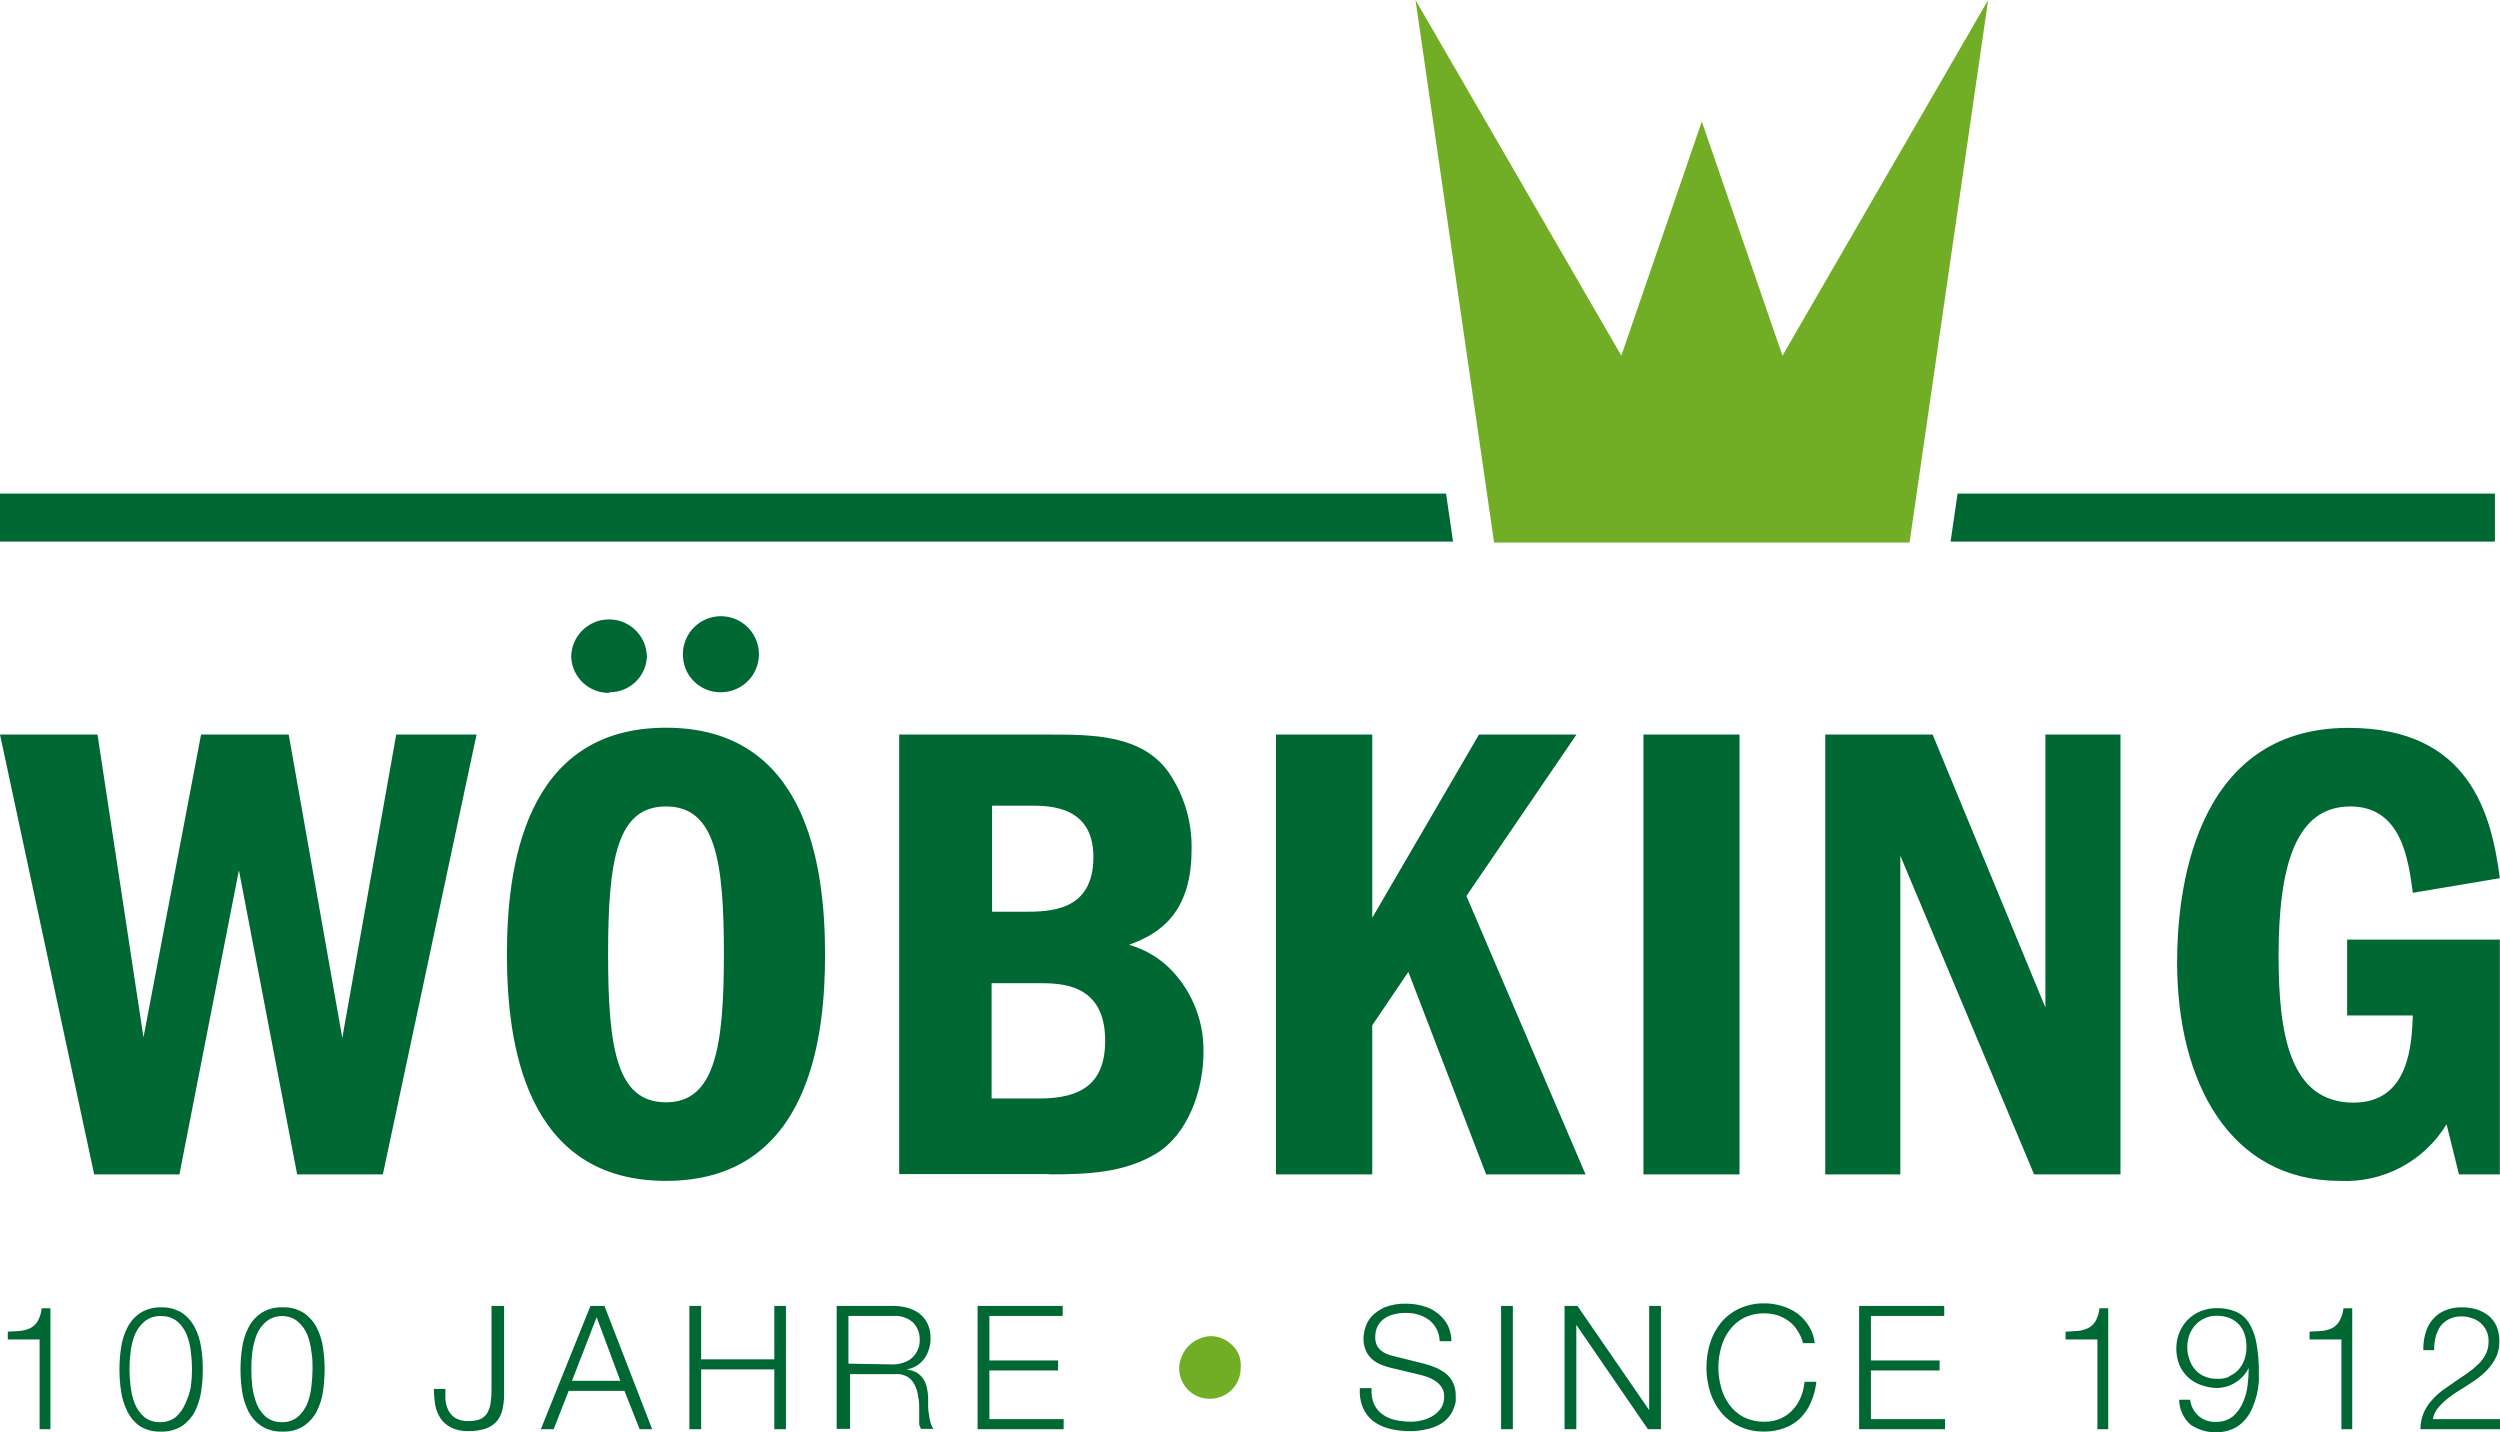
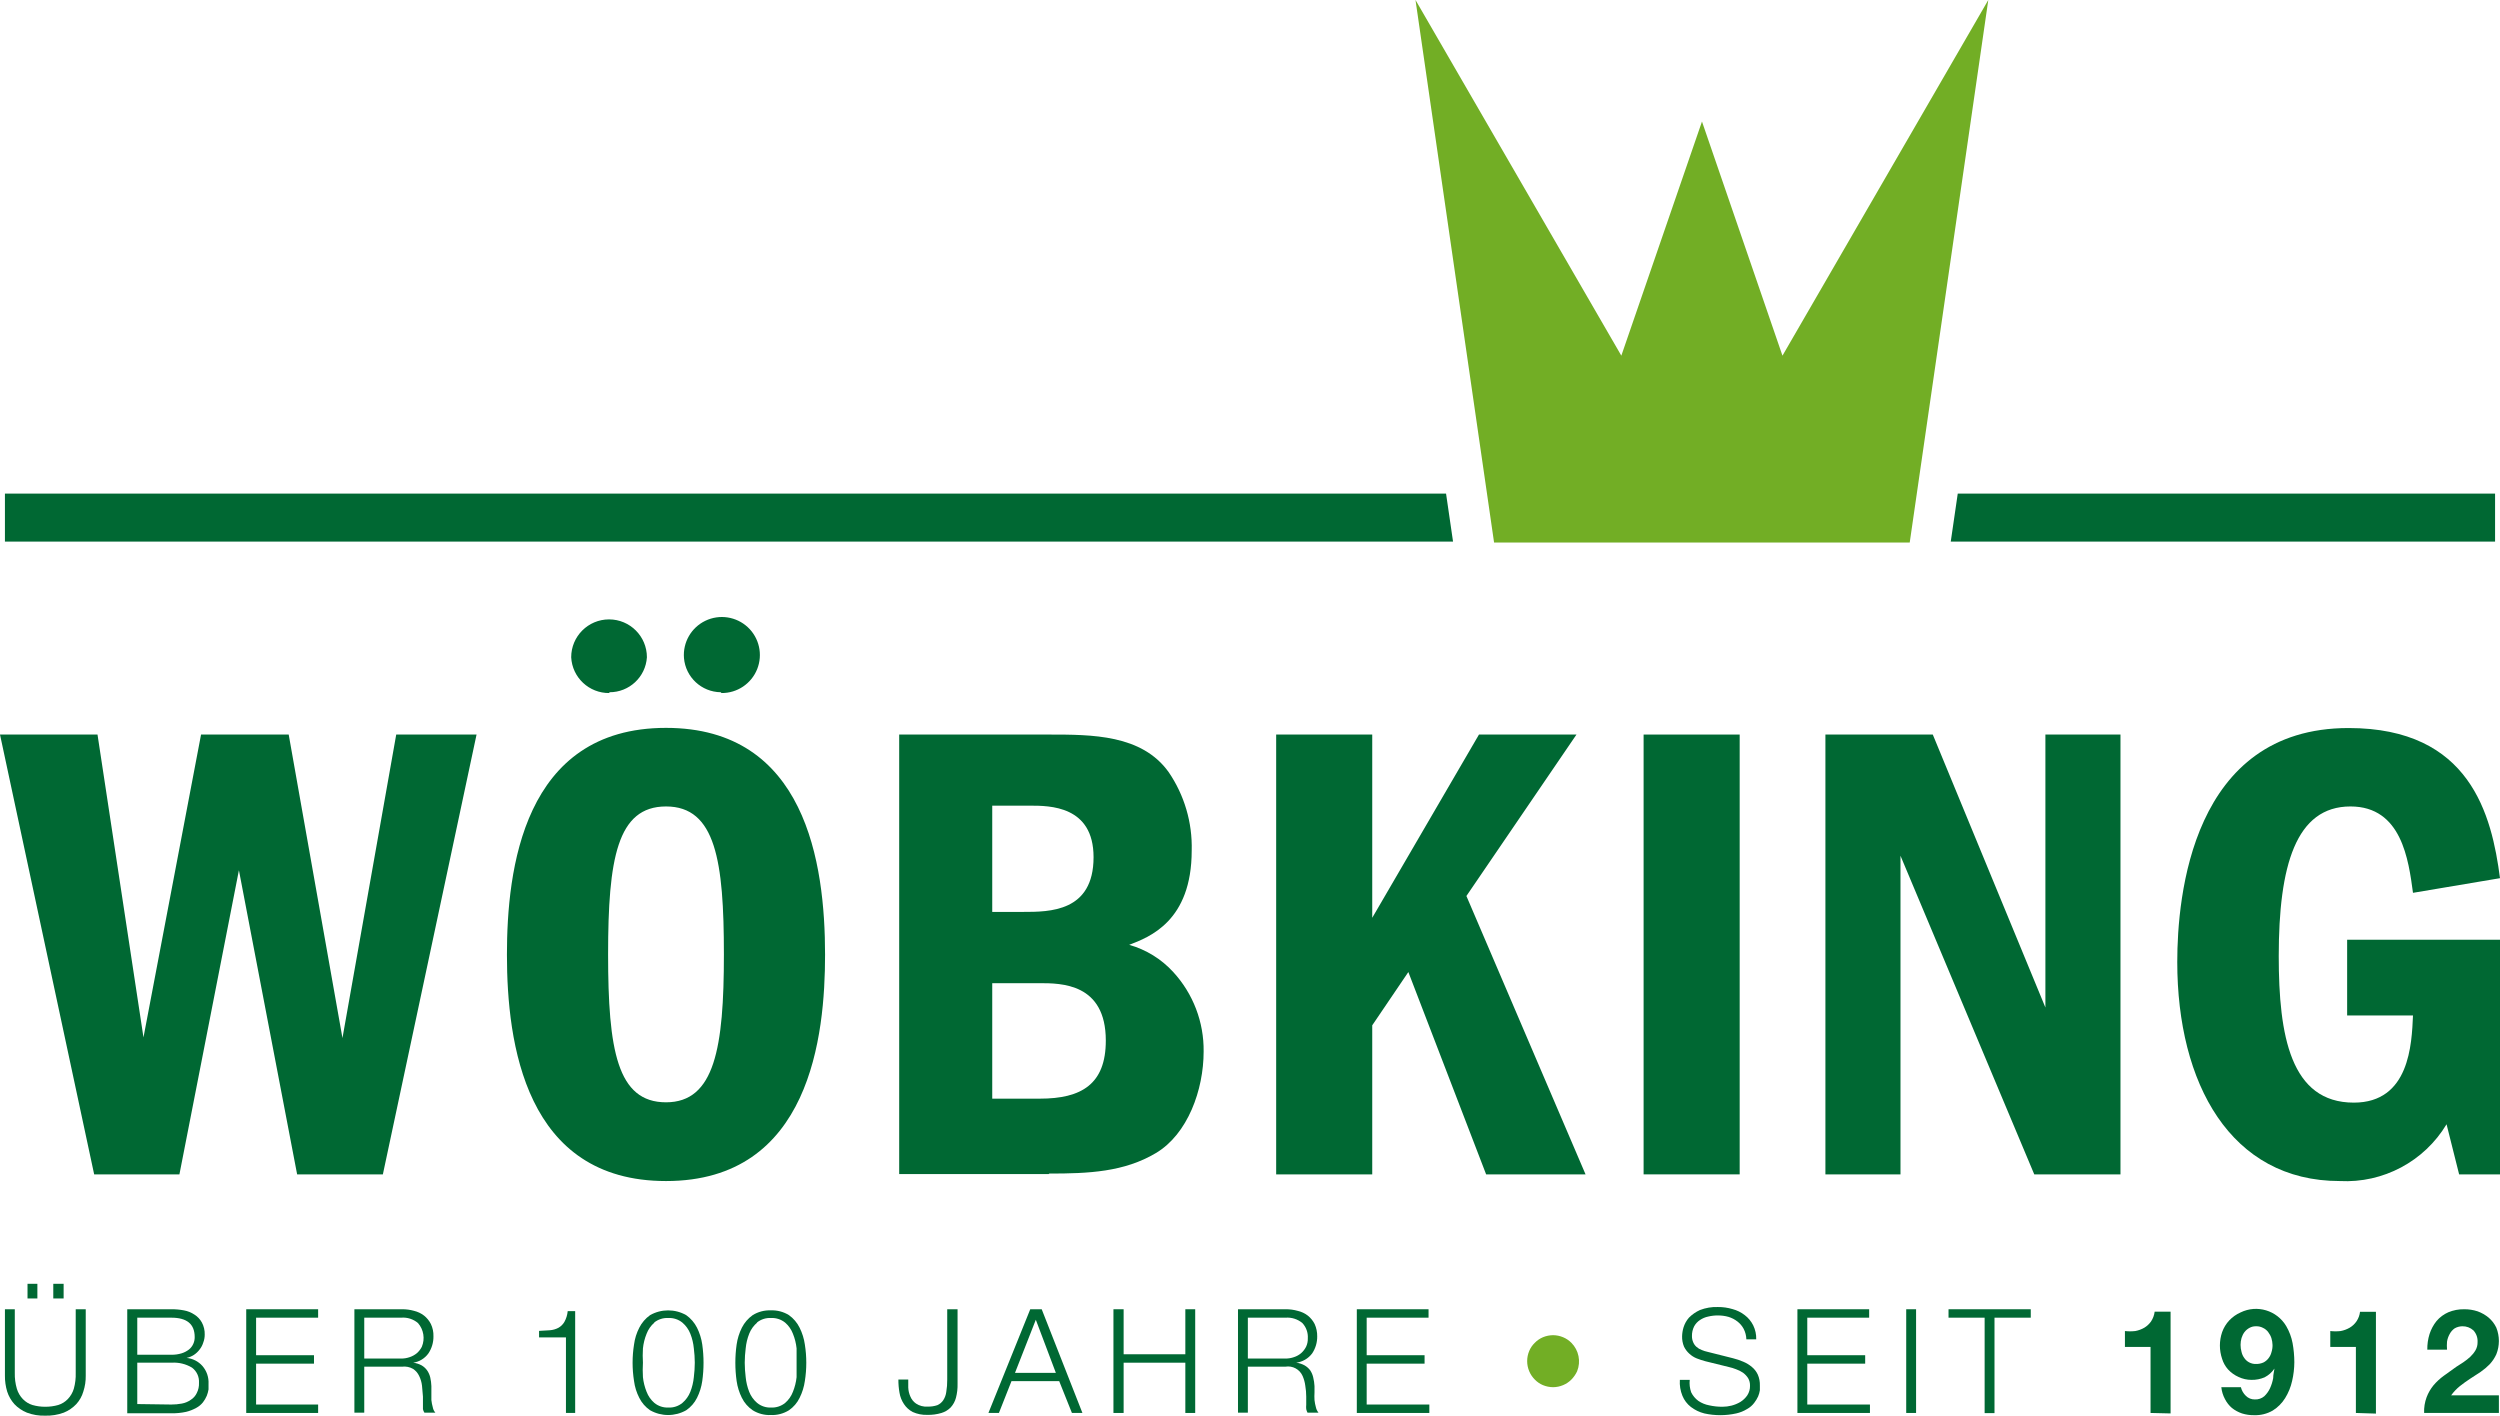
- <svg xmlns="http://www.w3.org/2000/svg" viewBox="0 0 157.17 90">
-   <g data-name="Ebene 2">
-     <g data-name="Ebene 1">
-       <path d="M38.31 43.56a2.36 2.36 0 0 1-2.4-2.24 2.38 2.38 0 0 1 4.76 0 2.34 2.34 0 0 1-2.36 2.2m7 0a2.35 2.35 0 0 1-2.37-2.2 2.39 2.39 0 1 1 2.37 2.2m-3.44 7.18c-3.07 0-3.64 3.3-3.64 9.3s.57 9.3 3.64 9.3 3.64-3.45 3.64-9.3-.51-9.3-3.64-9.3m0 23.54c-8.86 0-10-8.66-10-14.22 0-5.3 1-14.27 10-14.27 8.78 0 10 8.51 10 14.27 0 5.06-.91 14.22-10 14.22M62.37 50.65v6.67h1.95c1.65 0 4.42 0 4.42-3.44 0-3.23-2.77-3.23-4-3.23h-2.4m0 11.16v7.25h3c2.61 0 4.14-.91 4.14-3.64 0-3.61-2.81-3.61-4.19-3.61h-2.92m3.55 12h-9.39V46.18h9.39c2.74 0 5.85 0 7.54 2.36a8.27 8.27 0 0 1 1.45 4.93c0 4.44-2.64 5.43-3.93 5.93a5.94 5.94 0 0 1 2.77 1.7 7.27 7.27 0 0 1 1.91 5.06c0 2.41-1 5.19-3 6.38s-4.22 1.29-6.72 1.29M99.68 73.83h-6.25L88.54 61.1l-2.27 3.36v9.37h-6.05V46.18h6.05V57.7l6.71-11.52h6.13l-6.92 10.15 7.49 17.5zM103.32 46.18h6.04v27.65h-6.04zM133.31 73.83h-5.43l-8.41-20.03v20.03h-4.72V46.18h6.75l7.09 17.16V46.18h4.72v27.65zM147.1 74.24c-6.88 0-10.23-6.14-10.23-13.76 0-4.1.91-14.72 10.77-14.72 7.66 0 9 5.47 9.52 9.45l-5.47.92c-.28-2.08-.7-5.43-3.93-5.43-3.44 0-4.51 3.73-4.51 9.41 0 5 .74 9.21 4.72 9.21 3.51 0 3.65-3.7 3.72-5.48h-4.13v-4.77h9.6v14.76h-2.57l-.78-3.15a7.41 7.41 0 0 1-6.71 3.56M91.35 34.05H0v-3.02h90.91l.44 3.02zM156.85 34.05h-34.22l.44-3.02h33.78v3.02z" fill="#006833" />
-       <path fill="#72ae25" d="M112.06 22.36l-5.07-14.72-5.06 14.72L88.99 0l4.94 34.11h26.12L124.99 0l-12.93 22.36z" />
-       <path fill="#006833" d="M24.07 73.83h-5.39l-3.66-19.12-3.74 19.12H5.92L0 46.18h6.13l2.89 19.04 3.62-19.04h5.51l3.37 19.07 3.39-19.07h5.05l-5.89 27.65zM1.29 83.67a1.94 1.94 0 0 0 .63-.18 1.16 1.16 0 0 0 .45-.43 2.09 2.09 0 0 0 .25-.81h.55v7.6h-.68v-5.64h-2v-.49zM11.46 82.55a2.49 2.49 0 0 1 .8.93 4 4 0 0 1 .39 1.26 9 9 0 0 1 .1 1.35 9.12 9.12 0 0 1-.1 1.37 4.22 4.22 0 0 1-.39 1.26 2.53 2.53 0 0 1-.8.92 2.34 2.34 0 0 1-1.35.36 2.34 2.34 0 0 1-1.35-.36 2.47 2.47 0 0 1-.76-.92 4.22 4.22 0 0 1-.39-1.26 9.08 9.08 0 0 1-.1-1.36 9 9 0 0 1 .1-1.36A4 4 0 0 1 8 83.48a2.42 2.42 0 0 1 .81-.93 2.34 2.34 0 0 1 1.35-.36 2.34 2.34 0 0 1 1.3.36zm-2.4.55a2.17 2.17 0 0 0-.59.83A4.24 4.24 0 0 0 8.21 85a8.29 8.29 0 0 0 0 2.15 4.24 4.24 0 0 0 .26 1.09 2.29 2.29 0 0 0 .59.84 1.57 1.57 0 0 0 1 .33 1.56 1.56 0 0 0 1-.33 2.29 2.29 0 0 0 .59-.84 4.24 4.24 0 0 0 .35-1.07A8.29 8.29 0 0 0 12 85a4.24 4.24 0 0 0-.26-1.09 2.17 2.17 0 0 0-.59-.83 1.52 1.52 0 0 0-1-.34 1.53 1.53 0 0 0-1.09.36zM19.11 82.55a2.51 2.51 0 0 1 .81.93 4 4 0 0 1 .39 1.26 10.48 10.48 0 0 1 .1 1.35 10.65 10.65 0 0 1-.1 1.37 4.22 4.22 0 0 1-.39 1.26 2.56 2.56 0 0 1-.81.92 2.29 2.29 0 0 1-1.35.36 2.3 2.3 0 0 1-1.34-.36 2.47 2.47 0 0 1-.81-.92 4.22 4.22 0 0 1-.39-1.26 9.08 9.08 0 0 1-.1-1.36 9 9 0 0 1 .1-1.36 4 4 0 0 1 .39-1.26 2.42 2.42 0 0 1 .81-.93 2.3 2.3 0 0 1 1.34-.36 2.29 2.29 0 0 1 1.35.36zm-2.39.55a2.07 2.07 0 0 0-.59.83 4.7 4.7 0 0 0-.27 1.07 9.66 9.66 0 0 0 0 2.15 4.7 4.7 0 0 0 .27 1.09 2.17 2.17 0 0 0 .59.84 1.56 1.56 0 0 0 1 .33 1.54 1.54 0 0 0 1-.33 2.31 2.31 0 0 0 .6-.84 4.24 4.24 0 0 0 .26-1.09 10.82 10.82 0 0 0 .07-1.08c0-.32 0-.68-.07-1.07a4.24 4.24 0 0 0-.26-1.09 2.19 2.19 0 0 0-.6-.83 1.5 1.5 0 0 0-1-.34 1.52 1.52 0 0 0-1 .36zM31.69 82.1v5.59a3.94 3.94 0 0 1-.12 1 1.67 1.67 0 0 1-.38.71 1.7 1.7 0 0 1-.7.43 3.54 3.54 0 0 1-1.06.14 2.28 2.28 0 0 1-1.08-.23 1.7 1.7 0 0 1-.66-.58 2.24 2.24 0 0 1-.33-.84 6.4 6.4 0 0 1-.08-1H28v.6a1.87 1.87 0 0 0 .15.66 1.23 1.23 0 0 0 .43.54 1.51 1.51 0 0 0 .87.22 2.1 2.1 0 0 0 .72-.11 1 1 0 0 0 .44-.36 1.73 1.73 0 0 0 .23-.63 5.84 5.84 0 0 0 .06-.91V82.1zM38 82.1l3 7.75h-.79l-.95-2.41h-3.51l-.94 2.41H34l3.12-7.75zm1 4.71l-1.49-4-1.55 4zM44.08 82.1v3.36h4.6V82.1h.73v7.75h-.73v-3.76h-4.6v3.76h-.74V82.1zM56.15 82.1a3.39 3.39 0 0 1 .91.12 2.22 2.22 0 0 1 .74.36 1.73 1.73 0 0 1 .51.63 2 2 0 0 1 .19.91 2.13 2.13 0 0 1-.38 1.28 1.7 1.7 0 0 1-1.12.69 2 2 0 0 1 .63.2 1.32 1.32 0 0 1 .4.38 1.53 1.53 0 0 1 .23.52 3.29 3.29 0 0 1 .09.65v.48c0 .19 0 .38.05.57a3 3 0 0 0 .1.54 1.15 1.15 0 0 0 .19.4h-.79a1.09 1.09 0 0 1-.11-.27 3.26 3.26 0 0 1 0-.33v-.33-.28c0-.27 0-.55-.07-.82a2 2 0 0 0-.21-.72 1.2 1.2 0 0 0-.45-.52 1.34 1.34 0 0 0-.82-.17h-2.8v3.44h-.84V82.1zm0 3.68a2 2 0 0 0 .64-.11 1.42 1.42 0 0 0 .89-.77 1.39 1.39 0 0 0 .14-.63 1.52 1.52 0 0 0-.42-1.13 1.71 1.71 0 0 0-1.25-.41h-2.81v3zM66.81 82.1v.63H62.2v2.8h4.32v.63H62.2v3.06h4.67v.63h-5.41V82.1z" />
-       <path d="M74.32 85.22a1.87 1.87 0 0 1 .41-.61 2 2 0 0 1 .61-.42 1.94 1.94 0 0 1 .76-.19 1.9 1.9 0 0 1 .75.15 2.06 2.06 0 0 1 .62.42 1.75 1.75 0 0 1 .42.61A1.9 1.9 0 0 1 78 86a1.94 1.94 0 0 1-.15.76 2 2 0 0 1-.42.62 2 2 0 0 1-.62.41 1.9 1.9 0 0 1-.75.15 1.94 1.94 0 0 1-.76-.15 2 2 0 0 1-.61-.41 2.16 2.16 0 0 1-.41-.62 1.94 1.94 0 0 1-.15-.76 1.9 1.9 0 0 1 .19-.78z" fill="#72ae25" />
-       <path d="M86.39 88.29a1.61 1.61 0 0 0 .54.64 2.29 2.29 0 0 0 .81.35 5.19 5.19 0 0 0 1 .1 2.75 2.75 0 0 0 .67-.09 2.55 2.55 0 0 0 .66-.27 1.74 1.74 0 0 0 .52-.49 1.22 1.22 0 0 0 .2-.72 1 1 0 0 0-.14-.57 1.45 1.45 0 0 0-.38-.4 2.33 2.33 0 0 0-.52-.27 5.7 5.7 0 0 0-.55-.16L87.47 86a4.62 4.62 0 0 1-.66-.21 2.12 2.12 0 0 1-.56-.35 1.47 1.47 0 0 1-.38-.53 1.79 1.79 0 0 1-.15-.77 2.52 2.52 0 0 1 .11-.66 1.84 1.84 0 0 1 .4-.72 2.59 2.59 0 0 1 .82-.57 3.43 3.43 0 0 1 1.34-.23 3.88 3.88 0 0 1 1.09.15 2.52 2.52 0 0 1 .91.46 2.3 2.3 0 0 1 .63.75 2.32 2.32 0 0 1 .23 1h-.74a1.73 1.73 0 0 0-.2-.78 1.76 1.76 0 0 0-.46-.55 2.23 2.23 0 0 0-.67-.34 2.49 2.49 0 0 0-.78-.11 2.87 2.87 0 0 0-.73.08 1.73 1.73 0 0 0-.62.26 1.39 1.39 0 0 0-.43.47 1.49 1.49 0 0 0-.16.73 1.13 1.13 0 0 0 .09.47 1.07 1.07 0 0 0 .25.34 1.6 1.6 0 0 0 .38.23 3 3 0 0 0 .45.14l1.89.47a5.8 5.8 0 0 1 .77.26 2.87 2.87 0 0 1 .64.39 1.59 1.59 0 0 1 .43.57 1.88 1.88 0 0 1 .16.82v.34a1.72 1.72 0 0 1-.14.46 1.85 1.85 0 0 1-.29.5 2 2 0 0 1-.52.45 3 3 0 0 1-.82.32 4.39 4.39 0 0 1-1.17.13 5.13 5.13 0 0 1-1.27-.16 3 3 0 0 1-1-.48 2.22 2.22 0 0 1-.63-.84 2.73 2.73 0 0 1-.19-1.22h.74a2.11 2.11 0 0 0 .16 1.02zM95.11 82.1v7.75h-.74V82.1zM99.17 82.1l4.51 6.55V82.1h.74v7.75h-.82l-4.5-6.56v6.56h-.74V82.1zM113 83.65a2 2 0 0 0-.54-.59 2.41 2.41 0 0 0-.71-.37 2.64 2.64 0 0 0-.81-.12 2.74 2.74 0 0 0-1.32.29 2.52 2.52 0 0 0-.9.78 3.14 3.14 0 0 0-.52 1.09 4.61 4.61 0 0 0 0 2.48 3.19 3.19 0 0 0 .52 1.1 2.63 2.63 0 0 0 .9.78 2.86 2.86 0 0 0 1.32.29 2.35 2.35 0 0 0 1-.2 2.22 2.22 0 0 0 .75-.53 2.63 2.63 0 0 0 .51-.78 3.46 3.46 0 0 0 .25-1h.74a4.37 4.37 0 0 1-.34 1.29 3.23 3.23 0 0 1-.67 1 2.83 2.83 0 0 1-1 .62 3.56 3.56 0 0 1-1.25.22 3.61 3.61 0 0 1-1.59-.33 3.29 3.29 0 0 1-1.15-.89 3.74 3.74 0 0 1-.68-1.28 5.1 5.1 0 0 1-.23-1.53 5.2 5.2 0 0 1 .23-1.53 3.84 3.84 0 0 1 .68-1.28 3.29 3.29 0 0 1 1.15-.89 3.61 3.61 0 0 1 1.59-.33 3.58 3.58 0 0 1 1.08.16 3.32 3.32 0 0 1 1 .48 3 3 0 0 1 .71.79 2.53 2.53 0 0 1 .37 1.07h-.74a2.3 2.3 0 0 0-.35-.79zM122.23 82.1v.63h-4.61v2.8h4.32v.63h-4.32v3.06h4.66v.63h-5.4V82.1zM130.66 83.67a1.94 1.94 0 0 0 .63-.18 1.16 1.16 0 0 0 .45-.43 2.09 2.09 0 0 0 .25-.81h.55v7.6h-.68v-5.64h-2v-.49zM138.2 89a1.52 1.52 0 0 0 1.08.39 1.66 1.66 0 0 0 1.08-.33 2.33 2.33 0 0 0 .63-.85 3.67 3.67 0 0 0 .31-1.1 8.7 8.7 0 0 0 .07-1.11 2.26 2.26 0 0 1-2 1.26 2.9 2.9 0 0 1-1-.19 2.27 2.27 0 0 1-1.37-1.29 2.8 2.8 0 0 1-.18-1 2.7 2.7 0 0 1 .19-1 2.47 2.47 0 0 1 .53-.81 2.5 2.5 0 0 1 .81-.54 2.71 2.71 0 0 1 1-.19 3.05 3.05 0 0 1 1.19.21 1.85 1.85 0 0 1 .83.69 3.57 3.57 0 0 1 .48 1.26 9.79 9.79 0 0 1 .16 1.87v.6a6.34 6.34 0 0 1-.12.79 5.91 5.91 0 0 1-.28.84 2.77 2.77 0 0 1-.48.77 2.2 2.2 0 0 1-.74.56 2.82 2.82 0 0 1-2.68-.27A2.12 2.12 0 0 1 137 88h.69a1.6 1.6 0 0 0 .51 1zm1.94-2.48a1.63 1.63 0 0 0 .6-.42 2 2 0 0 0 .37-.64 2.47 2.47 0 0 0 .12-.79 2.37 2.37 0 0 0-.11-.76 1.57 1.57 0 0 0-.34-.62 1.62 1.62 0 0 0-.59-.42 2.21 2.21 0 0 0-.86-.15 1.63 1.63 0 0 0-.73.16 1.77 1.77 0 0 0-.58.42 1.83 1.83 0 0 0-.38.63 2.31 2.31 0 0 0 0 1.53 1.83 1.83 0 0 0 .36.64 1.51 1.51 0 0 0 .57.42 1.78 1.78 0 0 0 .78.16 1.83 1.83 0 0 0 .79-.12zM146 83.67a1.94 1.94 0 0 0 .63-.18 1.2 1.2 0 0 0 .44-.43 2.08 2.08 0 0 0 .26-.81h.55v7.6h-.68v-5.64h-2v-.49zM152.17 89.85a2.58 2.58 0 0 1 .19-1 2.86 2.86 0 0 1 .49-.78 4.13 4.13 0 0 1 .68-.64l.78-.55.8-.54a6 6 0 0 0 .71-.59 2.27 2.27 0 0 0 .47-.65 1.74 1.74 0 0 0 .16-.79 1.51 1.51 0 0 0-.13-.65 1.67 1.67 0 0 0-.37-.49 1.55 1.55 0 0 0-.55-.3 2 2 0 0 0-.65-.11 1.66 1.66 0 0 0-.8.18 1.51 1.51 0 0 0-.54.46 2.13 2.13 0 0 0-.29.67 3.1 3.1 0 0 0-.09.81h-.68a3.4 3.4 0 0 1 .14-1.08 2.11 2.11 0 0 1 .45-.85 2 2 0 0 1 .76-.56 2.6 2.6 0 0 1 1.08-.2 3.12 3.12 0 0 1 .93.13 2.46 2.46 0 0 1 .75.4 1.87 1.87 0 0 1 .5.67 2.45 2.45 0 0 1 .17.93 2.41 2.41 0 0 1-.15.87 2.92 2.92 0 0 1-.43.72 4.25 4.25 0 0 1-.6.6 7.21 7.21 0 0 1-.72.51c-.19.13-.4.26-.65.41a6.54 6.54 0 0 0-.71.5 4.18 4.18 0 0 0-.6.59 1.45 1.45 0 0 0-.32.7h4.22v.63z" fill="#006833" />
+ <svg xmlns="http://www.w3.org/2000/svg" viewBox="0 0 157.17 88.96">
+   <defs>
+     <style>.cls-1{fill:#006833;}.cls-2{fill:#72ae25;}</style>
+   </defs>
+   <g id="Ebene_2" data-name="Ebene 2">
+     <g id="Ebene_1-2" data-name="Ebene 1">
+       <polygon class="cls-1" points="91.35 34.05 0.31 34.05 0.31 31.03 90.91 31.03 91.35 34.05" />
+       <polygon class="cls-1" points="156.86 34.05 122.64 34.05 123.08 31.03 156.86 31.03 156.86 34.05" />
+       <polygon class="cls-2" points="112.06 22.36 107 7.64 101.93 22.36 88.99 0 93.93 34.11 107 34.11 120.06 34.11 125 0 112.06 22.36" />
+       <path class="cls-1" d="M38.31,43.57a2.37,2.37,0,0,1-2.4-2.25,2.38,2.38,0,0,1,4.76,0,2.35,2.35,0,0,1-2.36,2.2m7,0A2.35,2.35,0,0,1,43,41.37a2.39,2.39,0,1,1,2.36,2.2M41.87,50.7C38.8,50.7,38.23,54,38.23,60s.57,9.3,3.64,9.3,3.64-3.45,3.64-9.3S45,50.7,41.87,50.7m0,23.55c-8.86,0-10-8.67-10-14.23,0-5.3,1-14.26,10-14.26,8.78,0,10,8.5,10,14.26,0,5.06-.91,14.23-10,14.23" />
+       <path class="cls-1" d="M62.38,50.65v6.68h1.94c1.66,0,4.43,0,4.43-3.44,0-3.24-2.77-3.24-4-3.24H62.38m0,11.16v7.26h3c2.61,0,4.14-.91,4.14-3.65,0-3.61-2.81-3.61-4.18-3.61H62.38m3.55,12h-9.4V46.18h9.4c2.73,0,5.85,0,7.54,2.36a8.34,8.34,0,0,1,1.45,4.93c0,4.44-2.65,5.44-3.93,5.93a5.94,5.94,0,0,1,2.77,1.71,7.25,7.25,0,0,1,1.91,5c0,2.41-1,5.19-3,6.38s-4.22,1.29-6.71,1.29" />
+       <polygon class="cls-1" points="99.68 73.83 93.43 73.83 88.54 61.11 86.27 64.46 86.27 73.83 80.23 73.83 80.23 46.18 86.27 46.18 86.27 57.7 92.98 46.18 99.11 46.18 92.19 56.33 99.68 73.83" />
+       <rect class="cls-1" x="103.33" y="46.18" width="6.04" height="27.65" />
+       <polygon class="cls-1" points="133.31 73.83 127.89 73.83 119.48 53.8 119.48 73.83 114.76 73.83 114.76 46.18 121.51 46.18 128.59 63.34 128.59 46.18 133.31 46.18 133.31 73.83" />
+       <path class="cls-1" d="M147.1,74.25c-6.87,0-10.22-6.14-10.22-13.77,0-4.1.91-14.71,10.77-14.71,7.66,0,9,5.47,9.52,9.44l-5.47.92c-.28-2.07-.71-5.43-3.93-5.43-3.44,0-4.51,3.73-4.51,9.41,0,5,.74,9.21,4.72,9.21,3.51,0,3.64-3.69,3.72-5.48h-4.14V59.08h9.61V73.83H154.6l-.79-3.15a7.38,7.38,0,0,1-6.71,3.57" />
+       <polygon class="cls-1" points="24.07 73.83 18.68 73.83 15.02 54.71 11.28 73.83 5.92 73.83 0 46.18 6.13 46.18 9.02 65.22 12.64 46.18 18.15 46.18 21.53 65.26 24.91 46.18 29.96 46.18 24.07 73.83" />
+       <path class="cls-1" d="M.93,82.31v4a3.28,3.28,0,0,0,.13,1,1.6,1.6,0,0,0,.38.65,1.42,1.42,0,0,0,.6.37,2.86,2.86,0,0,0,.8.11,2.91,2.91,0,0,0,.82-.11,1.42,1.42,0,0,0,.6-.37,1.6,1.6,0,0,0,.38-.65,3.3,3.3,0,0,0,.12-1v-4h.63v4.17a3,3,0,0,1-.15,1,2,2,0,0,1-.44.79,2.26,2.26,0,0,1-.79.54A3.12,3.12,0,0,1,2.84,89a3,3,0,0,1-1.15-.19,2.26,2.26,0,0,1-.79-.54,2.2,2.2,0,0,1-.45-.79,3.32,3.32,0,0,1-.14-1V82.31Zm.8-1.6h.62v.92H1.73Zm1.62,0H4v.92H3.35Z" />
+       <path class="cls-1" d="M10.77,82.31a4,4,0,0,1,.79.07,1.75,1.75,0,0,1,.67.27,1.35,1.35,0,0,1,.46.49,1.51,1.51,0,0,1,.18.77,1.37,1.37,0,0,1-.09.49,1.32,1.32,0,0,1-.23.44,1.46,1.46,0,0,1-.36.34,1.35,1.35,0,0,1-.46.19v0a1.52,1.52,0,0,1,1,.51A1.59,1.59,0,0,1,13.11,87c0,.1,0,.22,0,.35a2,2,0,0,1-.11.4,1.91,1.91,0,0,1-.24.41,1.35,1.35,0,0,1-.42.35,2.59,2.59,0,0,1-.64.25,3.94,3.94,0,0,1-.91.09H8V82.31Zm0,2.86a2.08,2.08,0,0,0,.65-.09,1.43,1.43,0,0,0,.46-.24.92.92,0,0,0,.27-.35,1,1,0,0,0,.09-.43c0-.82-.49-1.22-1.47-1.22H8.63v2.33Zm0,3.13a3.52,3.52,0,0,0,.66-.06A1.4,1.4,0,0,0,12,88a1,1,0,0,0,.37-.42,1.28,1.28,0,0,0,.14-.65,1.1,1.1,0,0,0-.44-.95,2.2,2.2,0,0,0-1.28-.31H8.63v2.6Z" />
+       <path class="cls-1" d="M20,82.31v.53H16.1V85.2h3.64v.53H16.1V88.3H20v.53H15.48V82.31Z" />
+       <path class="cls-1" d="M25.27,82.31a2.68,2.68,0,0,1,.76.1,1.67,1.67,0,0,1,.63.3,1.6,1.6,0,0,1,.43.53,1.68,1.68,0,0,1,.16.77,1.88,1.88,0,0,1-.32,1.08,1.44,1.44,0,0,1-.95.58v0a1.5,1.5,0,0,1,.53.17,1.13,1.13,0,0,1,.34.31,1.32,1.32,0,0,1,.2.45,2.94,2.94,0,0,1,.07.54c0,.11,0,.24,0,.4s0,.32,0,.48a2.88,2.88,0,0,0,.09.46.68.68,0,0,0,.16.33h-.69a.63.63,0,0,1-.09-.22,2.51,2.51,0,0,1,0-.27l0-.28c0-.09,0-.17,0-.24l-.06-.69a1.89,1.89,0,0,0-.18-.61,1.08,1.08,0,0,0-.38-.44,1.11,1.11,0,0,0-.69-.14H22.9v2.89h-.62V82.31Zm-.05,3.1a1.61,1.61,0,0,0,.54-.09,1.41,1.41,0,0,0,.45-.25,1.35,1.35,0,0,0,.31-.4,1.43,1.43,0,0,0-.24-1.49,1.44,1.44,0,0,0-1.06-.34H22.9v2.57Z" />
+       <path class="cls-1" d="M34.57,83.63a1.37,1.37,0,0,0,.53-.15,1,1,0,0,0,.38-.37,1.71,1.71,0,0,0,.21-.68h.47v6.4h-.58V84.08H33.89v-.41Z" />
+       <path class="cls-1" d="M43.14,82.68a2.16,2.16,0,0,1,.68.79,3.46,3.46,0,0,1,.33,1.06,8.23,8.23,0,0,1,0,2.29,3.46,3.46,0,0,1-.33,1.06,2.05,2.05,0,0,1-.68.78,2.3,2.3,0,0,1-2.27,0,2.05,2.05,0,0,1-.68-.78,3.21,3.21,0,0,1-.33-1.06,7.33,7.33,0,0,1,0-2.29,3.21,3.21,0,0,1,.33-1.06,2.16,2.16,0,0,1,.68-.79,2.3,2.3,0,0,1,2.27,0Zm-2,.47a1.74,1.74,0,0,0-.49.7,3.36,3.36,0,0,0-.23.92,7.28,7.28,0,0,0,0,.9,7.44,7.44,0,0,0,0,.91,3.45,3.45,0,0,0,.23.92,1.74,1.74,0,0,0,.49.7,1.31,1.31,0,0,0,.88.29,1.3,1.3,0,0,0,.88-.29,1.77,1.77,0,0,0,.5-.7,3.44,3.44,0,0,0,.22-.92,7.56,7.56,0,0,0,.06-.91,7.41,7.41,0,0,0-.06-.9,3.35,3.35,0,0,0-.22-.92,1.77,1.77,0,0,0-.5-.7,1.3,1.3,0,0,0-.88-.29A1.31,1.31,0,0,0,41.12,83.15Z" />
+       <path class="cls-1" d="M49.6,82.68a2.13,2.13,0,0,1,.67.79,3.46,3.46,0,0,1,.33,1.06,7.33,7.33,0,0,1,0,2.29,3.46,3.46,0,0,1-.33,1.06,2,2,0,0,1-.67.78,2,2,0,0,1-1.14.3,2,2,0,0,1-1.14-.3,2.05,2.05,0,0,1-.68-.78,3.46,3.46,0,0,1-.33-1.06,8.23,8.23,0,0,1,0-2.29,3.46,3.46,0,0,1,.33-1.06,2.16,2.16,0,0,1,.68-.79,2,2,0,0,1,1.14-.3A2,2,0,0,1,49.6,82.68Zm-2,.47a1.77,1.77,0,0,0-.5.7,3.35,3.35,0,0,0-.22.92,7.41,7.41,0,0,0-.06.9,7.56,7.56,0,0,0,.06.91,3.44,3.44,0,0,0,.22.92,1.77,1.77,0,0,0,.5.7,1.3,1.3,0,0,0,.88.29,1.31,1.31,0,0,0,.88-.29,1.74,1.74,0,0,0,.49-.7,3.45,3.45,0,0,0,.23-.92c0-.33,0-.63,0-.91s0-.58,0-.9a3.36,3.36,0,0,0-.23-.92,1.74,1.74,0,0,0-.49-.7,1.31,1.31,0,0,0-.88-.29A1.3,1.3,0,0,0,47.58,83.15Z" />
+       <path class="cls-1" d="M60.2,82.31V87a3.15,3.15,0,0,1-.1.87,1.44,1.44,0,0,1-.33.61,1.35,1.35,0,0,1-.58.35,2.86,2.86,0,0,1-.89.12,2.07,2.07,0,0,1-.92-.18,1.48,1.48,0,0,1-.55-.5,1.79,1.79,0,0,1-.28-.71,4.5,4.5,0,0,1-.07-.83h.62c0,.14,0,.31,0,.5a1.53,1.53,0,0,0,.13.56,1,1,0,0,0,.36.45,1.16,1.16,0,0,0,.73.19,1.75,1.75,0,0,0,.61-.09.86.86,0,0,0,.37-.31,1.23,1.23,0,0,0,.19-.52,4.3,4.3,0,0,0,.06-.77V82.31Z" />
+       <path class="cls-1" d="M65.49,82.31l2.56,6.52h-.66l-.8-2h-3l-.79,2h-.66l2.63-6.52Zm.89,4-1.26-3.34-1.31,3.34Z" />
+       <path class="cls-1" d="M70.64,82.31v2.83h3.88V82.31h.62v6.52h-.62V85.67H70.64v3.16H70V82.31Z" />
+       <path class="cls-1" d="M80.82,82.31a2.68,2.68,0,0,1,.76.1,1.65,1.65,0,0,1,.64.3,1.6,1.6,0,0,1,.43.53,1.82,1.82,0,0,1,.16.77,1.88,1.88,0,0,1-.32,1.08,1.49,1.49,0,0,1-1,.58v0a1.44,1.44,0,0,1,.53.17,1.17,1.17,0,0,1,.35.31,1.3,1.3,0,0,1,.19.45,2.92,2.92,0,0,1,.08.54c0,.11,0,.24,0,.4a3.87,3.87,0,0,0,0,.48,2.88,2.88,0,0,0,.09.46.78.78,0,0,0,.16.33h-.69a.93.93,0,0,1-.08-.22,1.28,1.28,0,0,1,0-.27c0-.1,0-.19,0-.28s0-.17,0-.24q0-.34-.06-.69a2.18,2.18,0,0,0-.17-.61,1,1,0,0,0-1.08-.58H78.45v2.89h-.62V82.31Zm0,3.1a1.6,1.6,0,0,0,.53-.09,1.31,1.31,0,0,0,.45-.25,1.35,1.35,0,0,0,.31-.4,1.16,1.16,0,0,0,.11-.54,1.29,1.29,0,0,0-.34-.95,1.47,1.47,0,0,0-1.06-.34H78.45v2.57Z" />
+       <path class="cls-1" d="M89.81,82.31v.53H85.92V85.2h3.64v.53H85.92V88.3h3.94v.53H85.3V82.31Z" />
+       <path class="cls-2" d="M96.14,84.93a1.5,1.5,0,0,1,.35-.51,1.54,1.54,0,0,1,.51-.35,1.7,1.7,0,0,1,.64-.13,1.65,1.65,0,0,1,.63.13,1.59,1.59,0,0,1,.52.35,1.66,1.66,0,0,1,.36,1.79,1.86,1.86,0,0,1-.36.52,1.59,1.59,0,0,1-.52.35,1.65,1.65,0,0,1-.63.13,1.7,1.7,0,0,1-.64-.13,1.54,1.54,0,0,1-.51-.35,1.64,1.64,0,0,1-.35-.52,1.64,1.64,0,0,1,0-1.28Z" />
+       <path class="cls-1" d="M106.32,87.53a1.48,1.48,0,0,0,.45.54,1.81,1.81,0,0,0,.68.28,3.73,3.73,0,0,0,.84.09,2.32,2.32,0,0,0,.56-.07,2.13,2.13,0,0,0,.56-.23,1.47,1.47,0,0,0,.44-.42,1.06,1.06,0,0,0,.17-.6.9.9,0,0,0-.12-.48,1.3,1.3,0,0,0-.32-.34,2,2,0,0,0-.44-.22,3,3,0,0,0-.46-.14l-1.46-.36a5.05,5.05,0,0,1-.55-.18,1.51,1.51,0,0,1-.47-.3,1.45,1.45,0,0,1-.33-.44,1.6,1.6,0,0,1-.12-.65,2.09,2.09,0,0,1,.09-.56,1.69,1.69,0,0,1,.34-.61,2.33,2.33,0,0,1,.69-.48,2.84,2.84,0,0,1,1.13-.19,3.1,3.1,0,0,1,.92.13,2.14,2.14,0,0,1,.77.38,1.84,1.84,0,0,1,.53.64,1.87,1.87,0,0,1,.19.88h-.62a1.53,1.53,0,0,0-.17-.66,1.45,1.45,0,0,0-.39-.46,1.75,1.75,0,0,0-.56-.29,2.39,2.39,0,0,0-.66-.09,2.51,2.51,0,0,0-.62.07,1.43,1.43,0,0,0-.52.22,1.12,1.12,0,0,0-.36.39,1.29,1.29,0,0,0-.14.62.93.93,0,0,0,.08.39.78.78,0,0,0,.21.29,1,1,0,0,0,.32.19,2.11,2.11,0,0,0,.38.12l1.59.4a4.13,4.13,0,0,1,.65.22,2.05,2.05,0,0,1,.54.33,1.35,1.35,0,0,1,.37.48,1.6,1.6,0,0,1,.13.69c0,.07,0,.17,0,.29a1.66,1.66,0,0,1-.11.39,2.05,2.05,0,0,1-.25.41,1.39,1.39,0,0,1-.44.38,2.21,2.21,0,0,1-.69.28,4.64,4.64,0,0,1-2,0,2.32,2.32,0,0,1-.85-.41,1.7,1.7,0,0,1-.53-.7,2.22,2.22,0,0,1-.16-1h.62A1.8,1.8,0,0,0,106.32,87.53Z" />
+       <path class="cls-1" d="M117.51,82.31v.53h-3.89V85.2h3.64v.53h-3.64V88.3h3.94v.53H113V82.31Z" />
+       <path class="cls-1" d="M120.46,82.31v6.52h-.62V82.31Z" />
+       <path class="cls-1" d="M127.67,82.31v.53h-2.28v6h-.62v-6H122.5v-.53Z" />
+       <path class="cls-1" d="M135.2,88.83V84.68h-1.61v-1a2.81,2.81,0,0,0,.65,0,1.77,1.77,0,0,0,.57-.21,1.42,1.42,0,0,0,.42-.39,1.43,1.43,0,0,0,.23-.62h1v6.4Z" />
+       <path class="cls-1" d="M141.19,87.75a.77.77,0,0,0,.57.23.85.85,0,0,0,.59-.2,1.64,1.64,0,0,0,.36-.5,2.65,2.65,0,0,0,.2-.64c0-.23.06-.43.08-.6l0,0a1.68,1.68,0,0,1-.62.55,2,2,0,0,1-.83.16,1.9,1.9,0,0,1-.8-.18,2,2,0,0,1-.67-.48,1.79,1.79,0,0,1-.37-.66,2.6,2.6,0,0,1,0-1.68,2.13,2.13,0,0,1,.45-.74,2.23,2.23,0,0,1,.71-.5,2.21,2.21,0,0,1,2.87.86,3.34,3.34,0,0,1,.4,1.07,6.78,6.78,0,0,1,.11,1.2,5.28,5.28,0,0,1-.14,1.18,3.46,3.46,0,0,1-.44,1.08,2.42,2.42,0,0,1-.78.78,2.19,2.19,0,0,1-1.16.29,2.43,2.43,0,0,1-.77-.11,2.13,2.13,0,0,1-.63-.34,1.85,1.85,0,0,1-.44-.56,2,2,0,0,1-.23-.75h1.23A1.12,1.12,0,0,0,141.19,87.75Zm1.1-2.09a.92.92,0,0,0,.32-.26,1,1,0,0,0,.19-.38,1.43,1.43,0,0,0,.07-.46,1.61,1.61,0,0,0-.07-.43,1.25,1.25,0,0,0-.2-.38.86.86,0,0,0-.33-.27.87.87,0,0,0-.44-.1.8.8,0,0,0-.41.1,1,1,0,0,0-.31.26,1.23,1.23,0,0,0-.19.38,1.54,1.54,0,0,0-.06.43,1.61,1.61,0,0,0,.06.44,1,1,0,0,0,.17.38.84.84,0,0,0,.31.28.85.85,0,0,0,.43.1A1.08,1.08,0,0,0,142.29,85.66Z" />
+       <path class="cls-1" d="M148.11,88.83V84.68H146.5v-1a2.81,2.81,0,0,0,.65,0,1.77,1.77,0,0,0,.57-.21,1.33,1.33,0,0,0,.65-1h1v6.4Z" />
+       <path class="cls-1" d="M152.74,83.87a2.59,2.59,0,0,1,.44-.82,2.05,2.05,0,0,1,.74-.55,2.48,2.48,0,0,1,1-.19,2.63,2.63,0,0,1,.84.13,2.32,2.32,0,0,1,.7.4,1.89,1.89,0,0,1,.48.63,2.26,2.26,0,0,1,0,1.67,2.39,2.39,0,0,1-.41.62,4,4,0,0,1-.58.49l-.66.43c-.22.14-.43.3-.64.46a3,3,0,0,0-.55.58h3v1.11h-4.7a2.54,2.54,0,0,1,.16-1,2.71,2.71,0,0,1,.43-.74,3.73,3.73,0,0,1,.65-.6l.78-.56.45-.29a3.79,3.79,0,0,0,.43-.34,1.86,1.86,0,0,0,.33-.41,1,1,0,0,0,.13-.52,1,1,0,0,0-.26-.73,1,1,0,0,0-.7-.26,1,1,0,0,0-.48.13,1,1,0,0,0-.31.35,1.44,1.44,0,0,0-.17.48,2.94,2.94,0,0,0,0,.51h-1.24A3.11,3.11,0,0,1,152.74,83.87Z" />
    </g>
  </g>
</svg>
